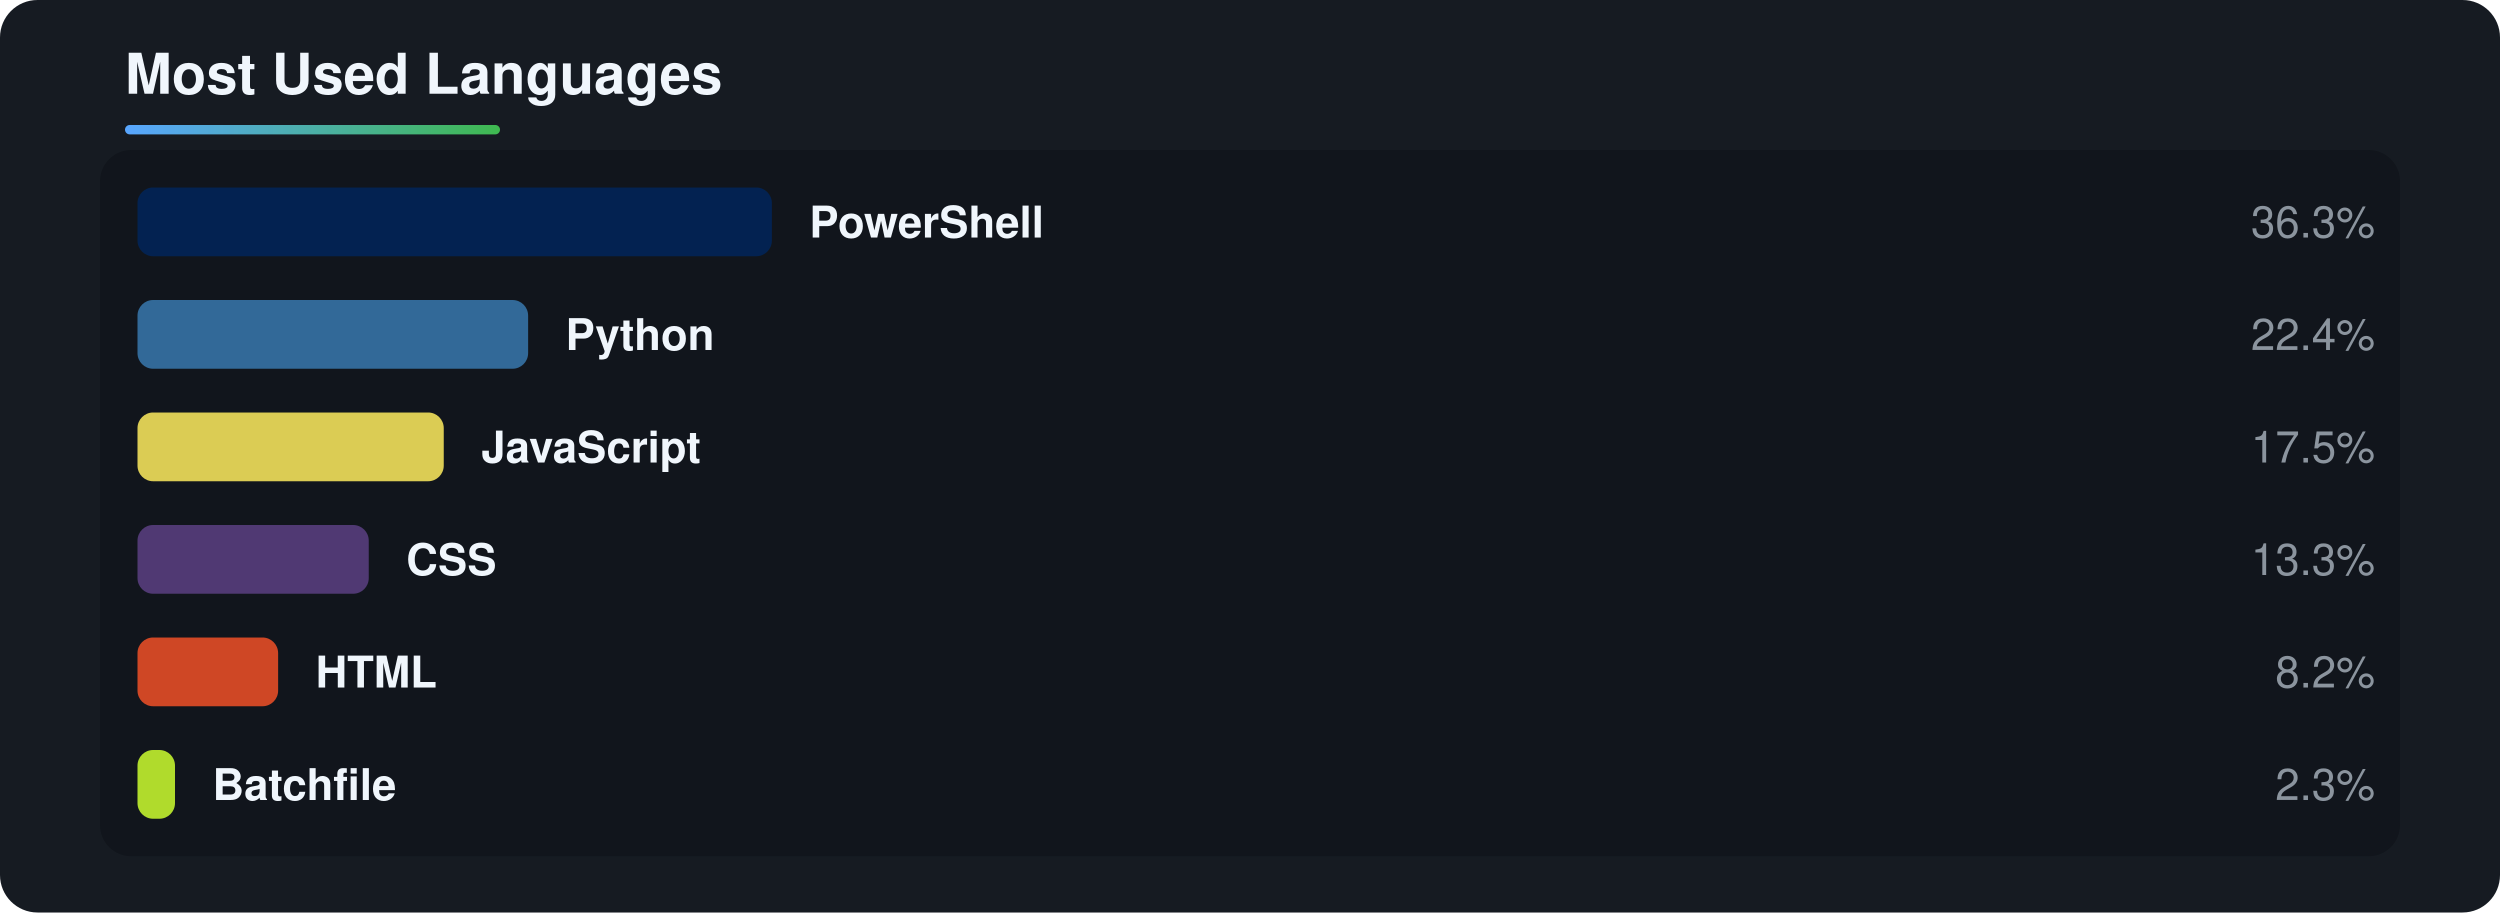
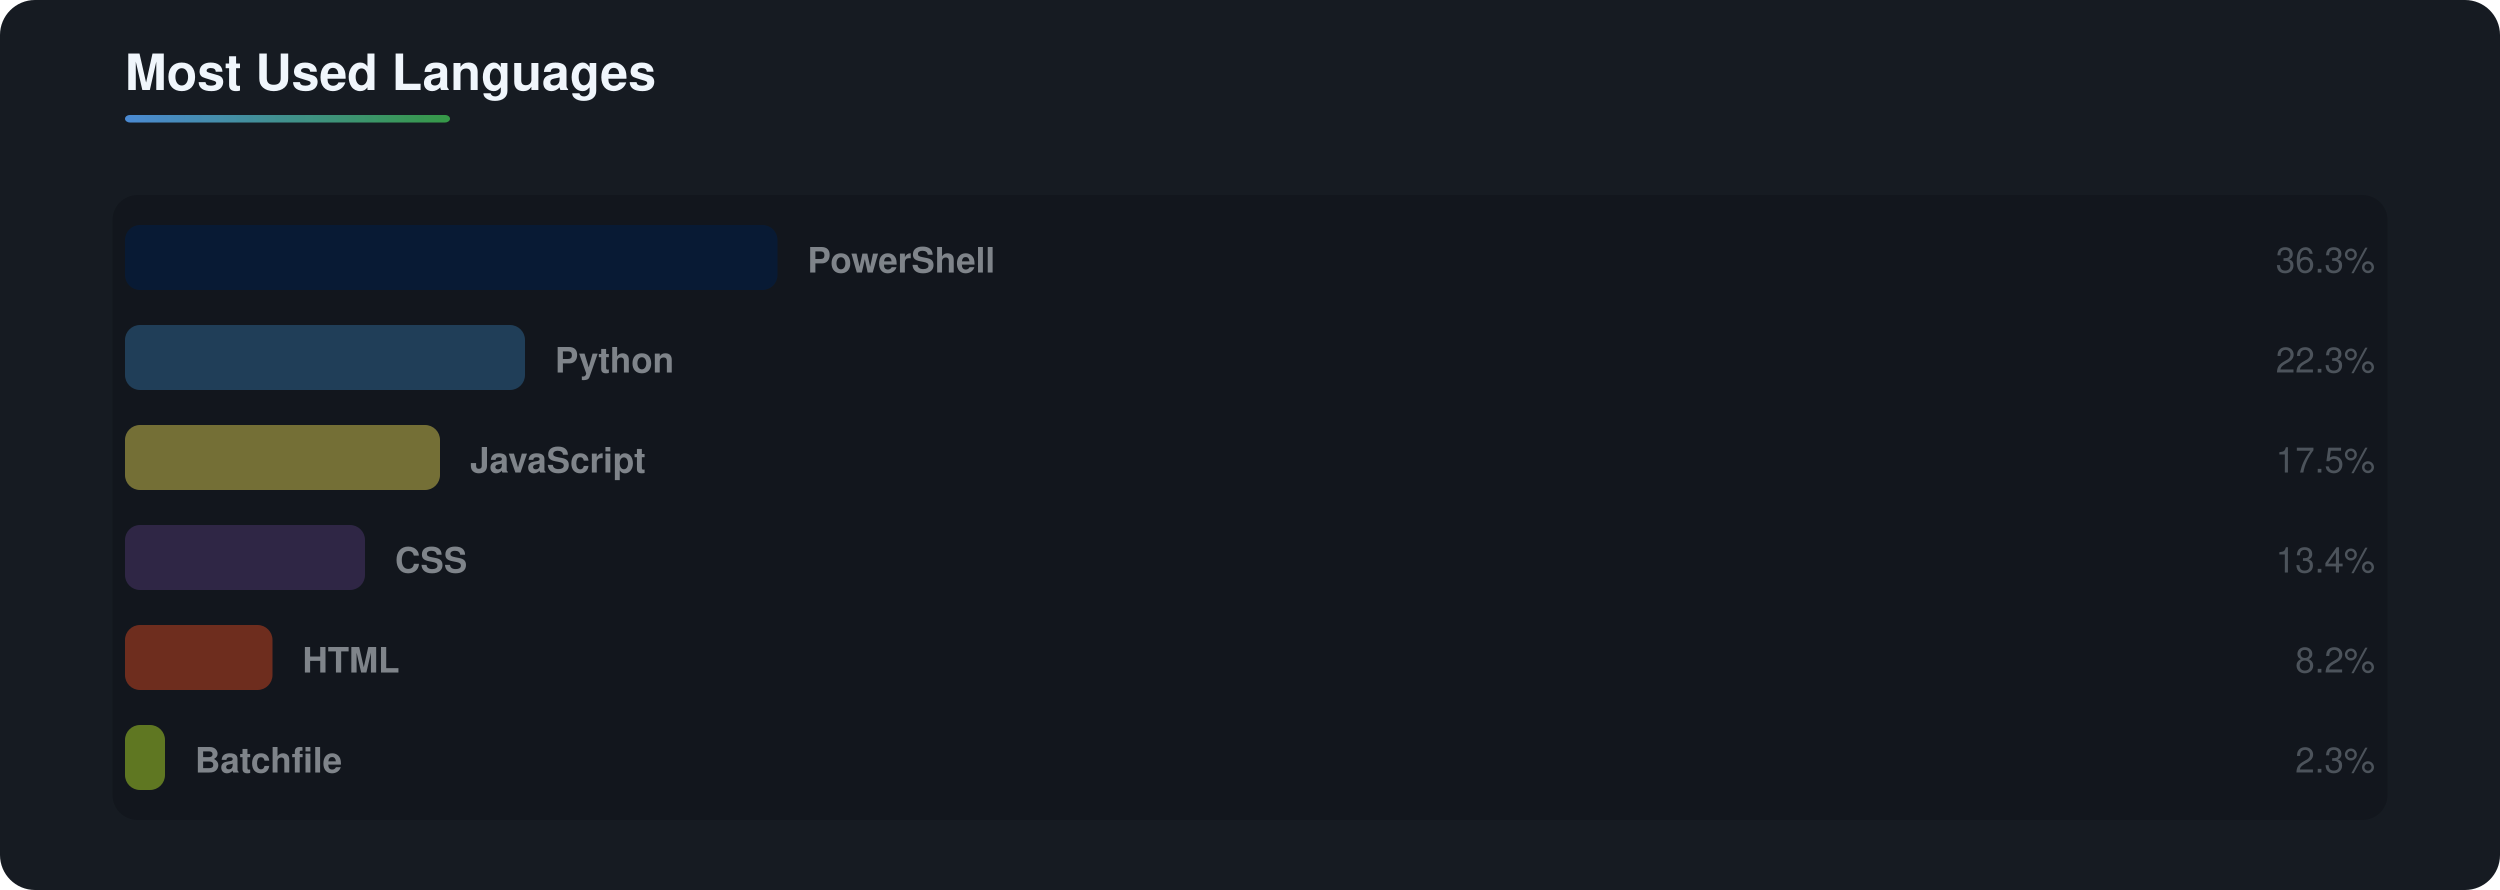
- <svg xmlns="http://www.w3.org/2000/svg" width="800" height="292" viewBox="0 0 800 292">
+ <svg xmlns="http://www.w3.org/2000/svg" width="100%" height="356" viewBox="0 0 1000 356">
  <defs>
-     <linearGradient id="accent-grad" x1="0%" y1="0%" x2="100%" y2="0%">
-       <stop offset="0%" style="stop-color:#58a6ff;stop-opacity:1" />
-       <stop offset="100%" style="stop-color:#3fb950;stop-opacity:1" />
+     <linearGradient id="ag" x1="0%" y1="0%" x2="100%" y2="0%">
+       <stop offset="0%" stop-color="#58a6ff" />
+       <stop offset="100%" stop-color="#3fb950" />
    </linearGradient>
-     <filter id="sh" x="-2%" y="-2%" width="104%" height="104%">
-       <feDropShadow dx="0" dy="2" stdDeviation="6" flood-color="#000" flood-opacity="0.35" />
-     </filter>
  </defs>
-   <rect width="800" height="292" rx="12" fill="#161b22" />
-   <text x="40" y="30" fill="#f0f6fc" font-size="18" font-weight="700" font-family="-apple-system,BlinkMacSystemFont,Segoe UI,Helvetica,Arial,sans-serif">Most Used Languages</text>
-   <rect x="40" y="40" width="120" height="3" rx="1.5" fill="url(#accent-grad)" />
-   <rect x="32" y="48" width="736" height="226" rx="10" fill="#0d1117" opacity="0.6" />
-   <rect x="44" y="60" width="203" height="22" rx="5" fill="#012456" opacity="0.9" />
-   <text x="259" y="76" fill="#f0f6fc" font-size="14" font-weight="bold" font-family="-apple-system,BlinkMacSystemFont,Segoe UI,Helvetica,Arial,sans-serif" text-anchor="start">PowerShell</text>
-   <text x="760" y="76" fill="#8b949e" font-size="14" font-weight="normal" font-family="-apple-system,BlinkMacSystemFont,Segoe UI,Helvetica,Arial,sans-serif" text-anchor="end">36.3%</text>
-   <rect x="44" y="96" width="125" height="22" rx="5" fill="#3572A5" opacity="0.9" />
-   <text x="181" y="112" fill="#f0f6fc" font-size="14" font-weight="bold" font-family="-apple-system,BlinkMacSystemFont,Segoe UI,Helvetica,Arial,sans-serif" text-anchor="start">Python</text>
-   <text x="760" y="112" fill="#8b949e" font-size="14" font-weight="normal" font-family="-apple-system,BlinkMacSystemFont,Segoe UI,Helvetica,Arial,sans-serif" text-anchor="end">22.4%</text>
-   <rect x="44" y="132" width="98" height="22" rx="5" fill="#f1e05a" opacity="0.9" />
-   <text x="154" y="148" fill="#f0f6fc" font-size="14" font-weight="bold" font-family="-apple-system,BlinkMacSystemFont,Segoe UI,Helvetica,Arial,sans-serif" text-anchor="start">JavaScript</text>
-   <text x="760" y="148" fill="#8b949e" font-size="14" font-weight="normal" font-family="-apple-system,BlinkMacSystemFont,Segoe UI,Helvetica,Arial,sans-serif" text-anchor="end">17.5%</text>
-   <rect x="44" y="168" width="74" height="22" rx="5" fill="#563d7c" opacity="0.9" />
-   <text x="130" y="184" fill="#f0f6fc" font-size="14" font-weight="bold" font-family="-apple-system,BlinkMacSystemFont,Segoe UI,Helvetica,Arial,sans-serif" text-anchor="start">CSS</text>
-   <text x="760" y="184" fill="#8b949e" font-size="14" font-weight="normal" font-family="-apple-system,BlinkMacSystemFont,Segoe UI,Helvetica,Arial,sans-serif" text-anchor="end">13.3%</text>
-   <rect x="44" y="204" width="45" height="22" rx="5" fill="#e34c26" opacity="0.9" />
-   <text x="101" y="220" fill="#f0f6fc" font-size="14" font-weight="bold" font-family="-apple-system,BlinkMacSystemFont,Segoe UI,Helvetica,Arial,sans-serif" text-anchor="start">HTML</text>
-   <text x="760" y="220" fill="#8b949e" font-size="14" font-weight="normal" font-family="-apple-system,BlinkMacSystemFont,Segoe UI,Helvetica,Arial,sans-serif" text-anchor="end">8.2%</text>
-   <rect x="44" y="240" width="12" height="22" rx="5" fill="#C1F12E" opacity="0.9" />
-   <text x="68" y="256" fill="#f0f6fc" font-size="14" font-weight="bold" font-family="-apple-system,BlinkMacSystemFont,Segoe UI,Helvetica,Arial,sans-serif" text-anchor="start">Batchfile</text>
-   <text x="760" y="256" fill="#8b949e" font-size="14" font-weight="normal" font-family="-apple-system,BlinkMacSystemFont,Segoe UI,Helvetica,Arial,sans-serif" text-anchor="end">2.3%</text>
+   <rect width="1000" height="356" rx="14" fill="#161b22" />
+   <text x="50" y="36" fill="#f0f6fc" font-size="20" font-weight="bold" font-family="-apple-system,BlinkMacSystemFont,Segoe UI,Helvetica,Arial,sans-serif" text-anchor="start">Most Used Languages</text>
+   <rect x="50" y="46" width="130" height="3" rx="2" fill="url(#ag)" opacity="0.8" />
+   <rect x="50" y="90" width="261" height="26" rx="6" fill="#012456" opacity="0.9" />
+   <text x="323" y="109" fill="#f0f6fc" font-size="14" font-weight="bold" font-family="-apple-system,BlinkMacSystemFont,Segoe UI,Helvetica,Arial,sans-serif" text-anchor="start">PowerShell</text>
+   <text x="950" y="109" fill="#8b949e" font-size="14" font-weight="normal" font-family="-apple-system,BlinkMacSystemFont,Segoe UI,Helvetica,Arial,sans-serif" text-anchor="end">36.3%</text>
+   <rect x="50" y="130" width="160" height="26" rx="6" fill="#3572A5" opacity="0.9" />
+   <text x="222" y="149" fill="#f0f6fc" font-size="14" font-weight="bold" font-family="-apple-system,BlinkMacSystemFont,Segoe UI,Helvetica,Arial,sans-serif" text-anchor="start">Python</text>
+   <text x="950" y="149" fill="#8b949e" font-size="14" font-weight="normal" font-family="-apple-system,BlinkMacSystemFont,Segoe UI,Helvetica,Arial,sans-serif" text-anchor="end">22.3%</text>
+   <rect x="50" y="170" width="126" height="26" rx="6" fill="#f1e05a" opacity="0.9" />
+   <text x="188" y="189" fill="#f0f6fc" font-size="14" font-weight="bold" font-family="-apple-system,BlinkMacSystemFont,Segoe UI,Helvetica,Arial,sans-serif" text-anchor="start">JavaScript</text>
+   <text x="950" y="189" fill="#8b949e" font-size="14" font-weight="normal" font-family="-apple-system,BlinkMacSystemFont,Segoe UI,Helvetica,Arial,sans-serif" text-anchor="end">17.5%</text>
+   <rect x="50" y="210" width="96" height="26" rx="6" fill="#563d7c" opacity="0.9" />
+   <text x="158" y="229" fill="#f0f6fc" font-size="14" font-weight="bold" font-family="-apple-system,BlinkMacSystemFont,Segoe UI,Helvetica,Arial,sans-serif" text-anchor="start">CSS</text>
+   <text x="950" y="229" fill="#8b949e" font-size="14" font-weight="normal" font-family="-apple-system,BlinkMacSystemFont,Segoe UI,Helvetica,Arial,sans-serif" text-anchor="end">13.4%</text>
+   <rect x="50" y="250" width="59" height="26" rx="6" fill="#e34c26" opacity="0.9" />
+   <text x="121" y="269" fill="#f0f6fc" font-size="14" font-weight="bold" font-family="-apple-system,BlinkMacSystemFont,Segoe UI,Helvetica,Arial,sans-serif" text-anchor="start">HTML</text>
+   <text x="950" y="269" fill="#8b949e" font-size="14" font-weight="normal" font-family="-apple-system,BlinkMacSystemFont,Segoe UI,Helvetica,Arial,sans-serif" text-anchor="end">8.2%</text>
+   <rect x="50" y="290" width="16" height="26" rx="6" fill="#C1F12E" opacity="0.9" />
+   <text x="78" y="309" fill="#f0f6fc" font-size="14" font-weight="bold" font-family="-apple-system,BlinkMacSystemFont,Segoe UI,Helvetica,Arial,sans-serif" text-anchor="start">Batchfile</text>
+   <text x="950" y="309" fill="#8b949e" font-size="14" font-weight="normal" font-family="-apple-system,BlinkMacSystemFont,Segoe UI,Helvetica,Arial,sans-serif" text-anchor="end">2.3%</text>
+   <rect x="45" y="78" width="910" height="250" rx="10" fill="#0d1117" opacity="0.5" />
</svg>
